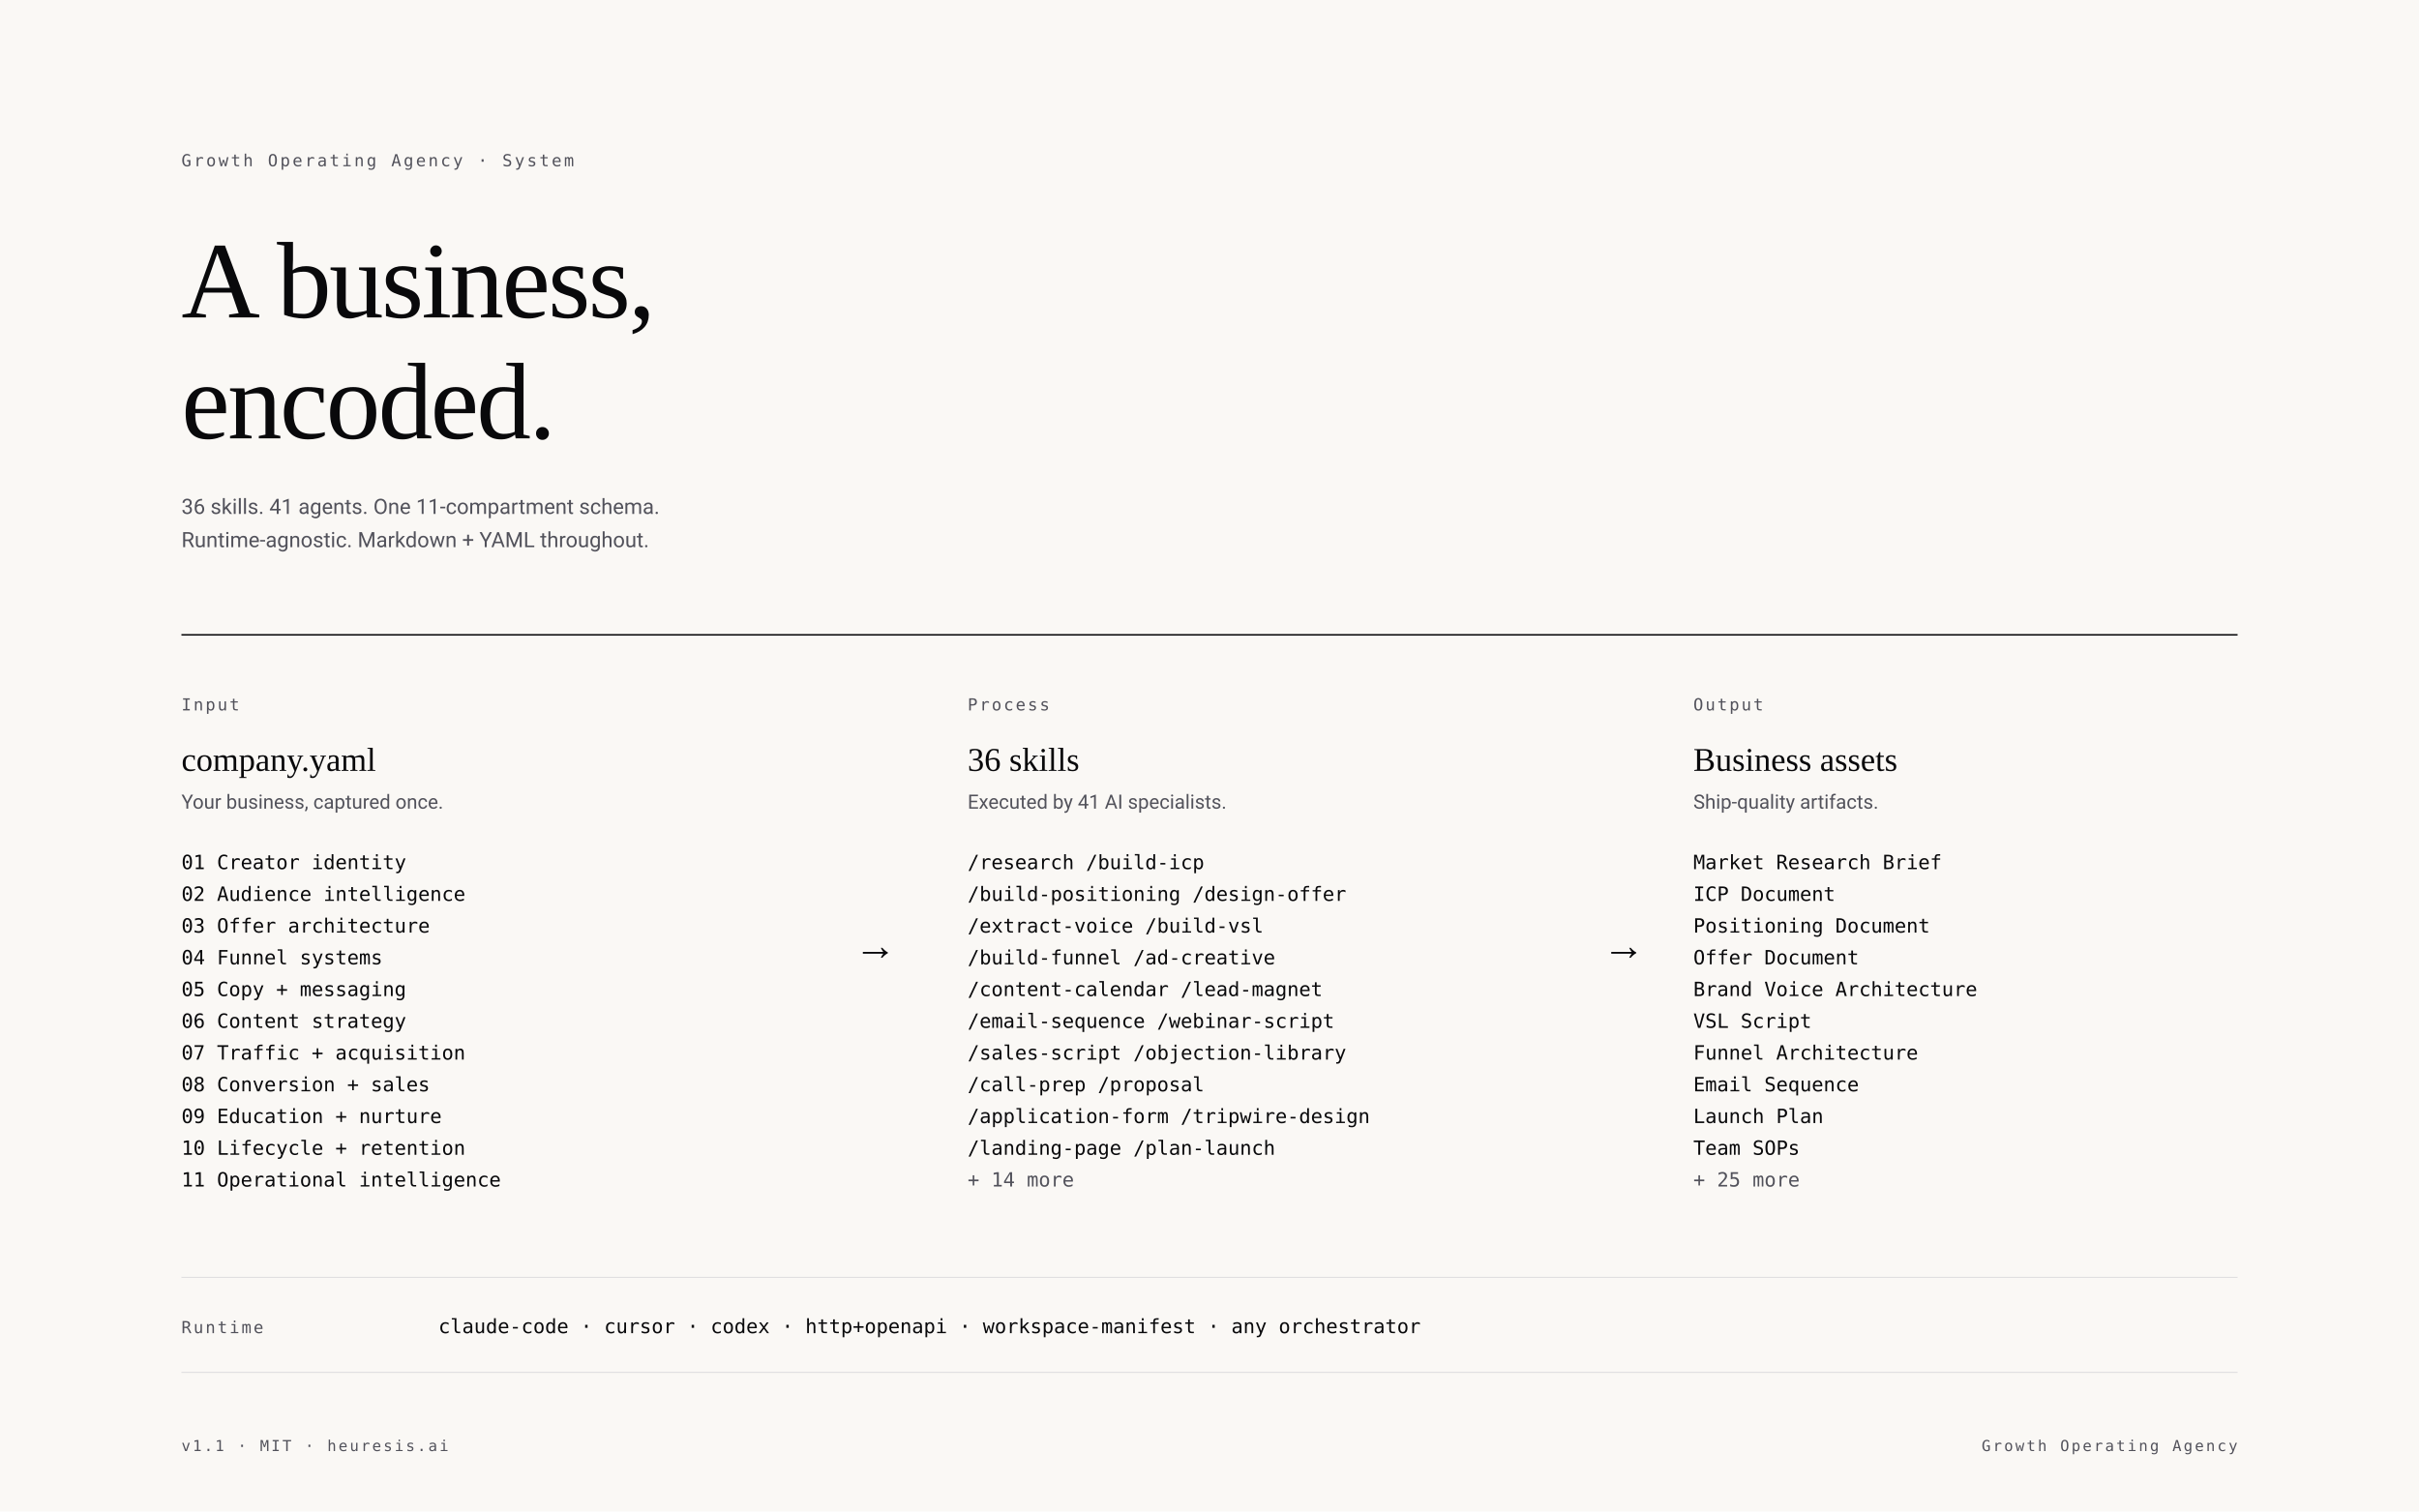
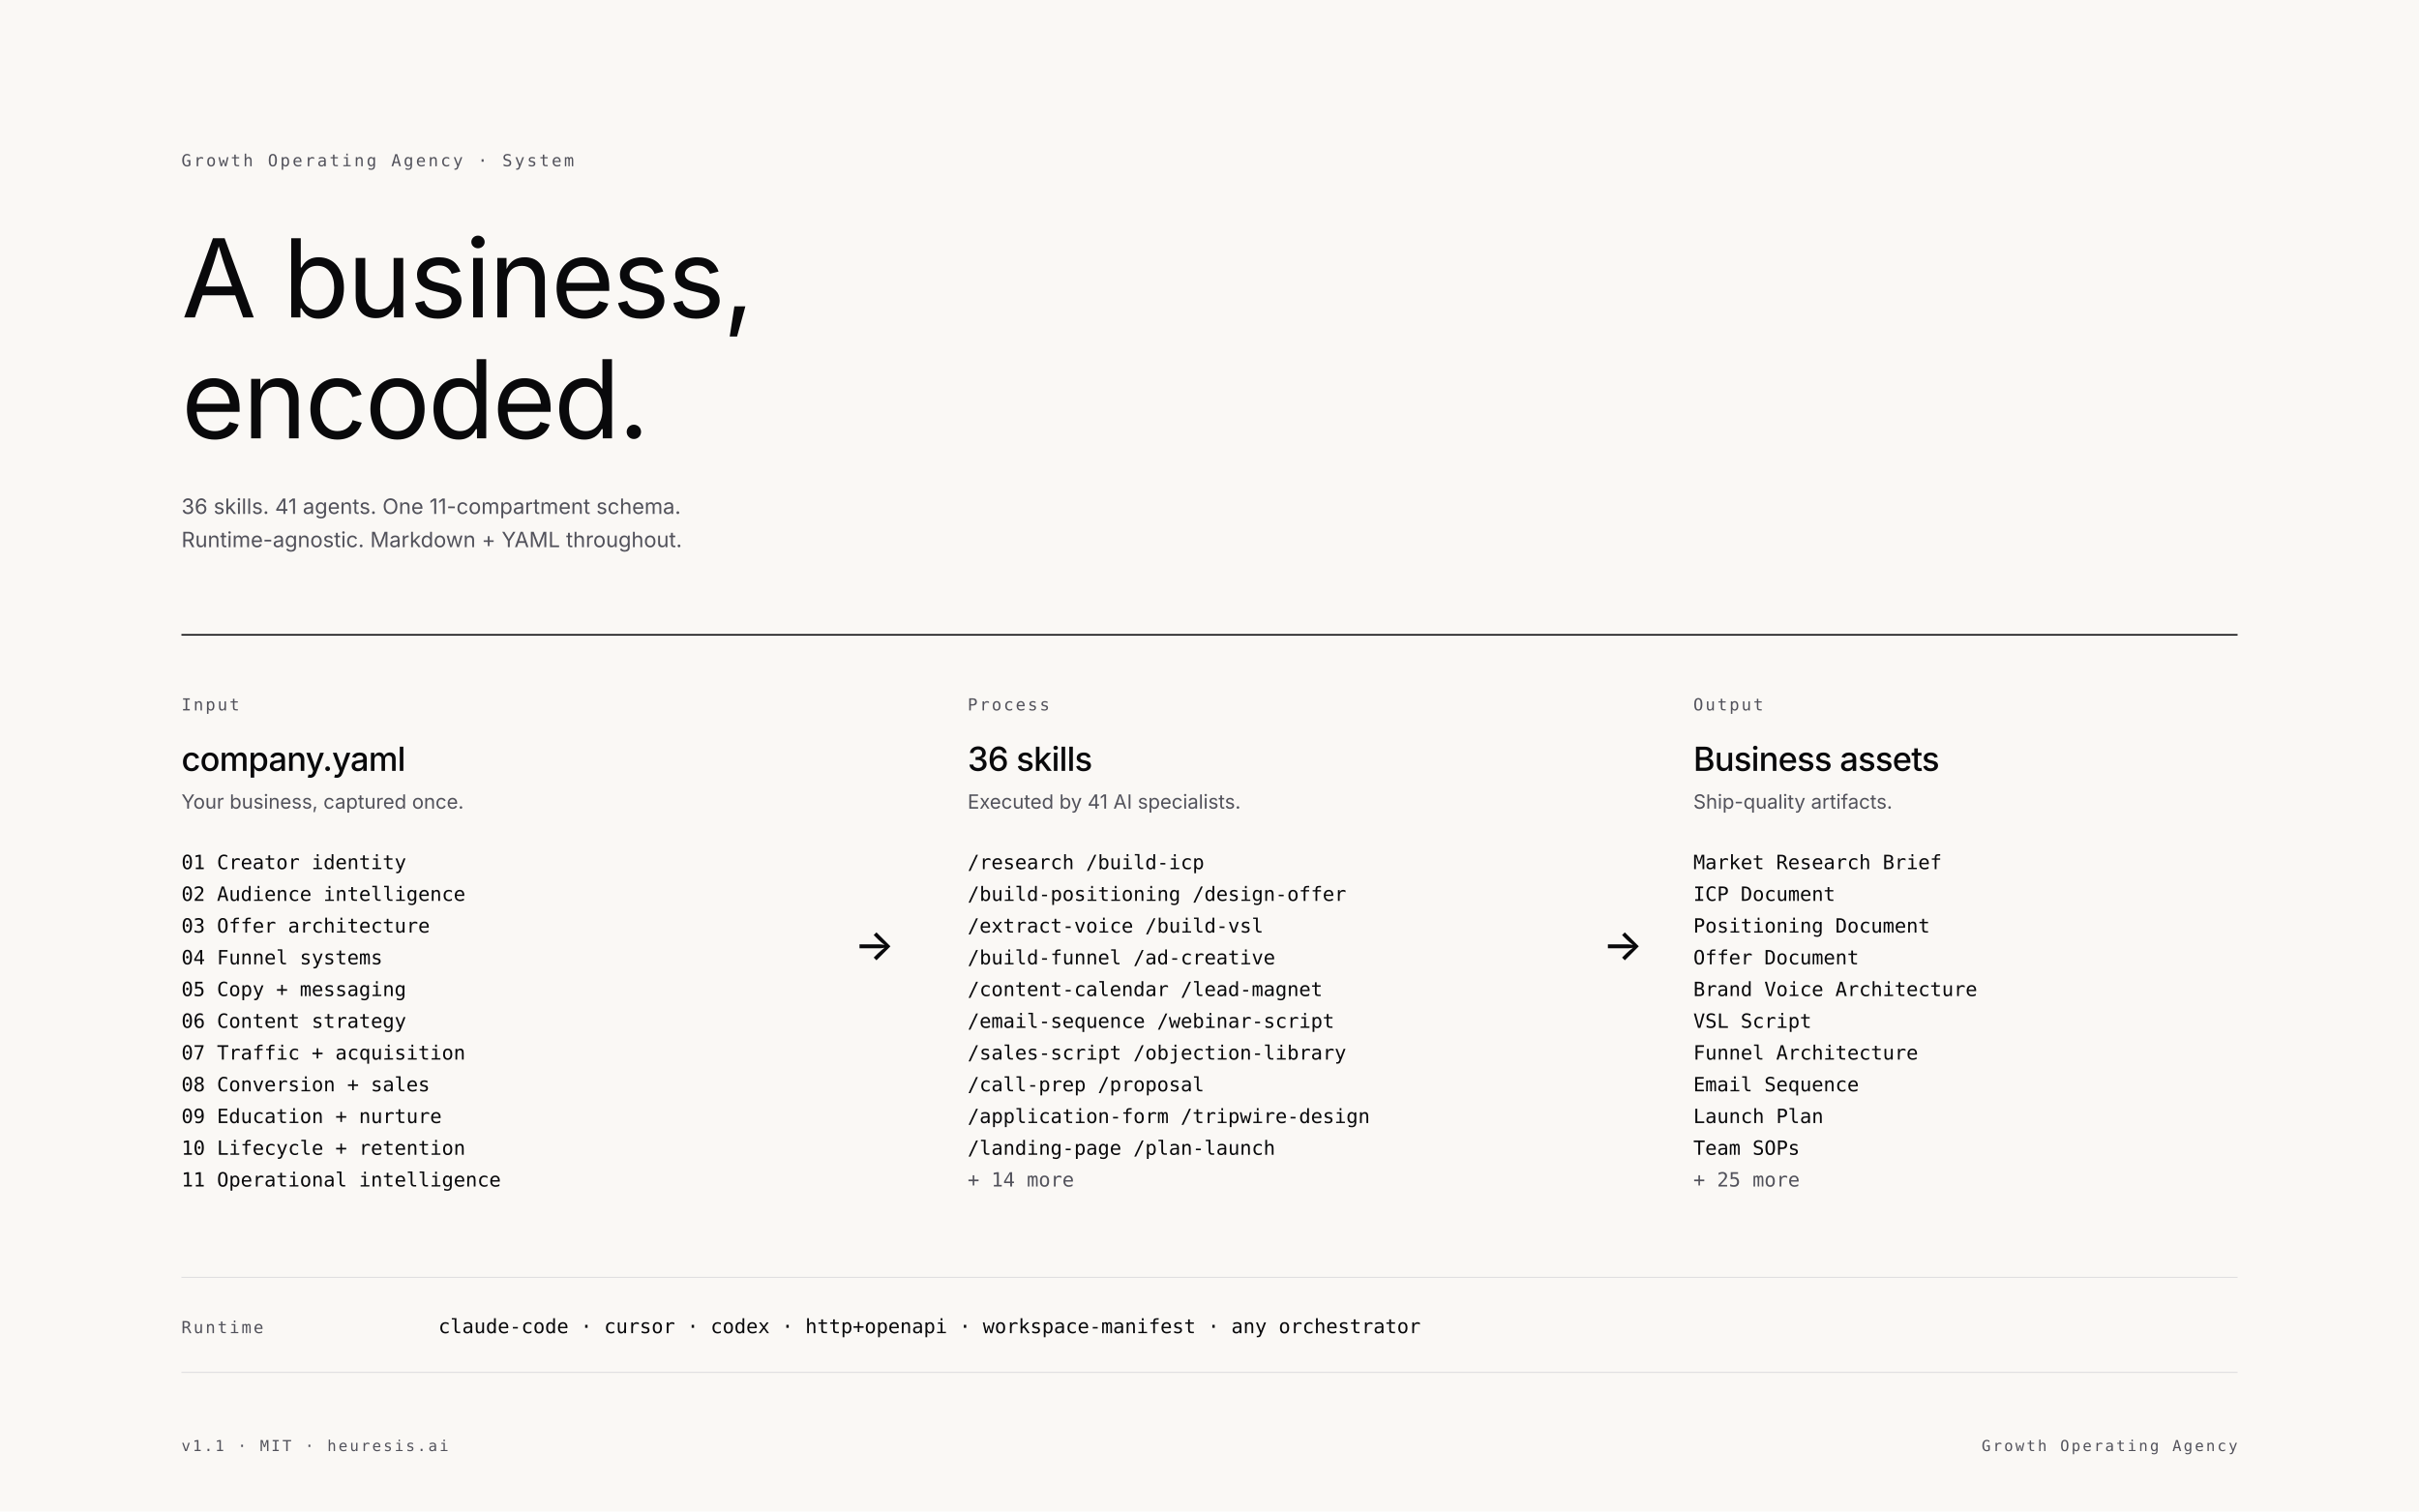
<svg xmlns="http://www.w3.org/2000/svg" viewBox="0 0 1600 1000" width="1600" height="1000" role="img" aria-label="Growth Operating Agency — system diagram">
  <style>
    .bg { fill: #faf8f5; }
    .ink { fill: #09090b; }
    .graphite { fill: #52525b; }
    .hair { stroke: #d4d4d8; stroke-width: 0.5; fill: none; }
    .rule-thick { stroke: #09090b; stroke-width: 1; fill: none; }
-     .sans { font-family: -apple-system, BlinkMacSystemFont, "Segoe UI", Roboto, "Helvetica Neue", Arial, sans-serif; }
-     .serif { font-family: "Charter", "Iowan Old Style", "Apple Garamond", Georgia, "Times New Roman", serif; }
-     .mono { font-family: ui-monospace, "SF Mono", "Menlo", "IBM Plex Mono", Consolas, monospace; }
+     .sans { font-family: "Geist", "Inter", system-ui, -apple-system, "Segoe UI", Roboto, sans-serif; }
+     .serif { font-family: "Geist", "Inter", system-ui, -apple-system, "Segoe UI", Roboto, sans-serif; font-weight: 500; letter-spacing: -0.02em; }
+     .mono { font-family: "Geist Mono", "JetBrains Mono", "SF Mono", Menlo, Consolas, monospace; }
    .eyebrow { font-size: 11px; letter-spacing: 0.14em; text-transform: uppercase; }
    .spec-label { font-size: 11px; letter-spacing: 0.12em; text-transform: uppercase; }
    .h1 { font-size: 72px; font-weight: 400; letter-spacing: -0.02em; }
    .h2 { font-size: 22px; font-weight: 500; }
    .body { font-size: 14px; }
    .spec { font-size: 13px; }
    .foot { font-size: 10px; letter-spacing: 0.14em; text-transform: uppercase; }
  </style>
  <rect class="bg" width="1600" height="1000" />
  <text class="mono eyebrow graphite" x="120" y="110">Growth Operating Agency · System</text>
  <text class="serif ink h1" x="120" y="210">A business,</text>
  <text class="serif ink h1" x="120" y="290">encoded.</text>
  <text class="sans graphite body" x="120" y="340">36 skills.  41 agents.  One 11-compartment schema.</text>
  <text class="sans graphite body" x="120" y="362">Runtime-agnostic. Markdown + YAML throughout.</text>
  <line class="rule-thick" x1="120" y1="420" x2="1480" y2="420" />
  <text class="mono spec-label graphite" x="120" y="470">Input</text>
  <text class="mono spec-label graphite" x="640" y="470">Process</text>
  <text class="mono spec-label graphite" x="1120" y="470">Output</text>
  <text class="serif ink h2" x="120" y="510">company.yaml</text>
  <text class="sans graphite spec" x="120" y="535">Your business, captured once.</text>
  <text class="mono ink spec" x="120" y="575">01   Creator identity</text>
  <text class="mono ink spec" x="120" y="596">02   Audience intelligence</text>
  <text class="mono ink spec" x="120" y="617">03   Offer architecture</text>
  <text class="mono ink spec" x="120" y="638">04   Funnel systems</text>
  <text class="mono ink spec" x="120" y="659">05   Copy + messaging</text>
  <text class="mono ink spec" x="120" y="680">06   Content strategy</text>
  <text class="mono ink spec" x="120" y="701">07   Traffic + acquisition</text>
  <text class="mono ink spec" x="120" y="722">08   Conversion + sales</text>
  <text class="mono ink spec" x="120" y="743">09   Education + nurture</text>
  <text class="mono ink spec" x="120" y="764">10   Lifecycle + retention</text>
  <text class="mono ink spec" x="120" y="785">11   Operational intelligence</text>
  <text class="serif ink" font-size="28" x="565" y="635">→</text>
  <text class="serif ink h2" x="640" y="510">36 skills</text>
  <text class="sans graphite spec" x="640" y="535">Executed by 41 AI specialists.</text>
  <text class="mono ink spec" x="640" y="575">/research          /build-icp</text>
  <text class="mono ink spec" x="640" y="596">/build-positioning /design-offer</text>
  <text class="mono ink spec" x="640" y="617">/extract-voice     /build-vsl</text>
  <text class="mono ink spec" x="640" y="638">/build-funnel      /ad-creative</text>
  <text class="mono ink spec" x="640" y="659">/content-calendar  /lead-magnet</text>
  <text class="mono ink spec" x="640" y="680">/email-sequence    /webinar-script</text>
  <text class="mono ink spec" x="640" y="701">/sales-script      /objection-library</text>
  <text class="mono ink spec" x="640" y="722">/call-prep         /proposal</text>
  <text class="mono ink spec" x="640" y="743">/application-form  /tripwire-design</text>
  <text class="mono ink spec" x="640" y="764">/landing-page      /plan-launch</text>
  <text class="mono graphite spec" x="640" y="785">+ 14 more</text>
  <text class="serif ink" font-size="28" x="1060" y="635">→</text>
  <text class="serif ink h2" x="1120" y="510">Business assets</text>
  <text class="sans graphite spec" x="1120" y="535">Ship-quality artifacts.</text>
  <text class="mono ink spec" x="1120" y="575">Market Research Brief</text>
  <text class="mono ink spec" x="1120" y="596">ICP Document</text>
  <text class="mono ink spec" x="1120" y="617">Positioning Document</text>
  <text class="mono ink spec" x="1120" y="638">Offer Document</text>
  <text class="mono ink spec" x="1120" y="659">Brand Voice Architecture</text>
  <text class="mono ink spec" x="1120" y="680">VSL Script</text>
  <text class="mono ink spec" x="1120" y="701">Funnel Architecture</text>
  <text class="mono ink spec" x="1120" y="722">Email Sequence</text>
  <text class="mono ink spec" x="1120" y="743">Launch Plan</text>
  <text class="mono ink spec" x="1120" y="764">Team SOPs</text>
  <text class="mono graphite spec" x="1120" y="785">+ 25 more</text>
  <line class="hair" x1="120" y1="845" x2="1480" y2="845" />
  <text class="mono spec-label graphite" x="120" y="882">Runtime</text>
  <text class="mono ink spec" x="290" y="882">claude-code · cursor · codex · http+openapi · workspace-manifest · any orchestrator</text>
  <line class="hair" x1="120" y1="908" x2="1480" y2="908" />
  <text class="mono foot graphite" x="120" y="960">v1.1 · MIT · heuresis.ai</text>
  <text class="mono foot graphite" x="1480" y="960" text-anchor="end">Growth Operating Agency</text>
</svg>
